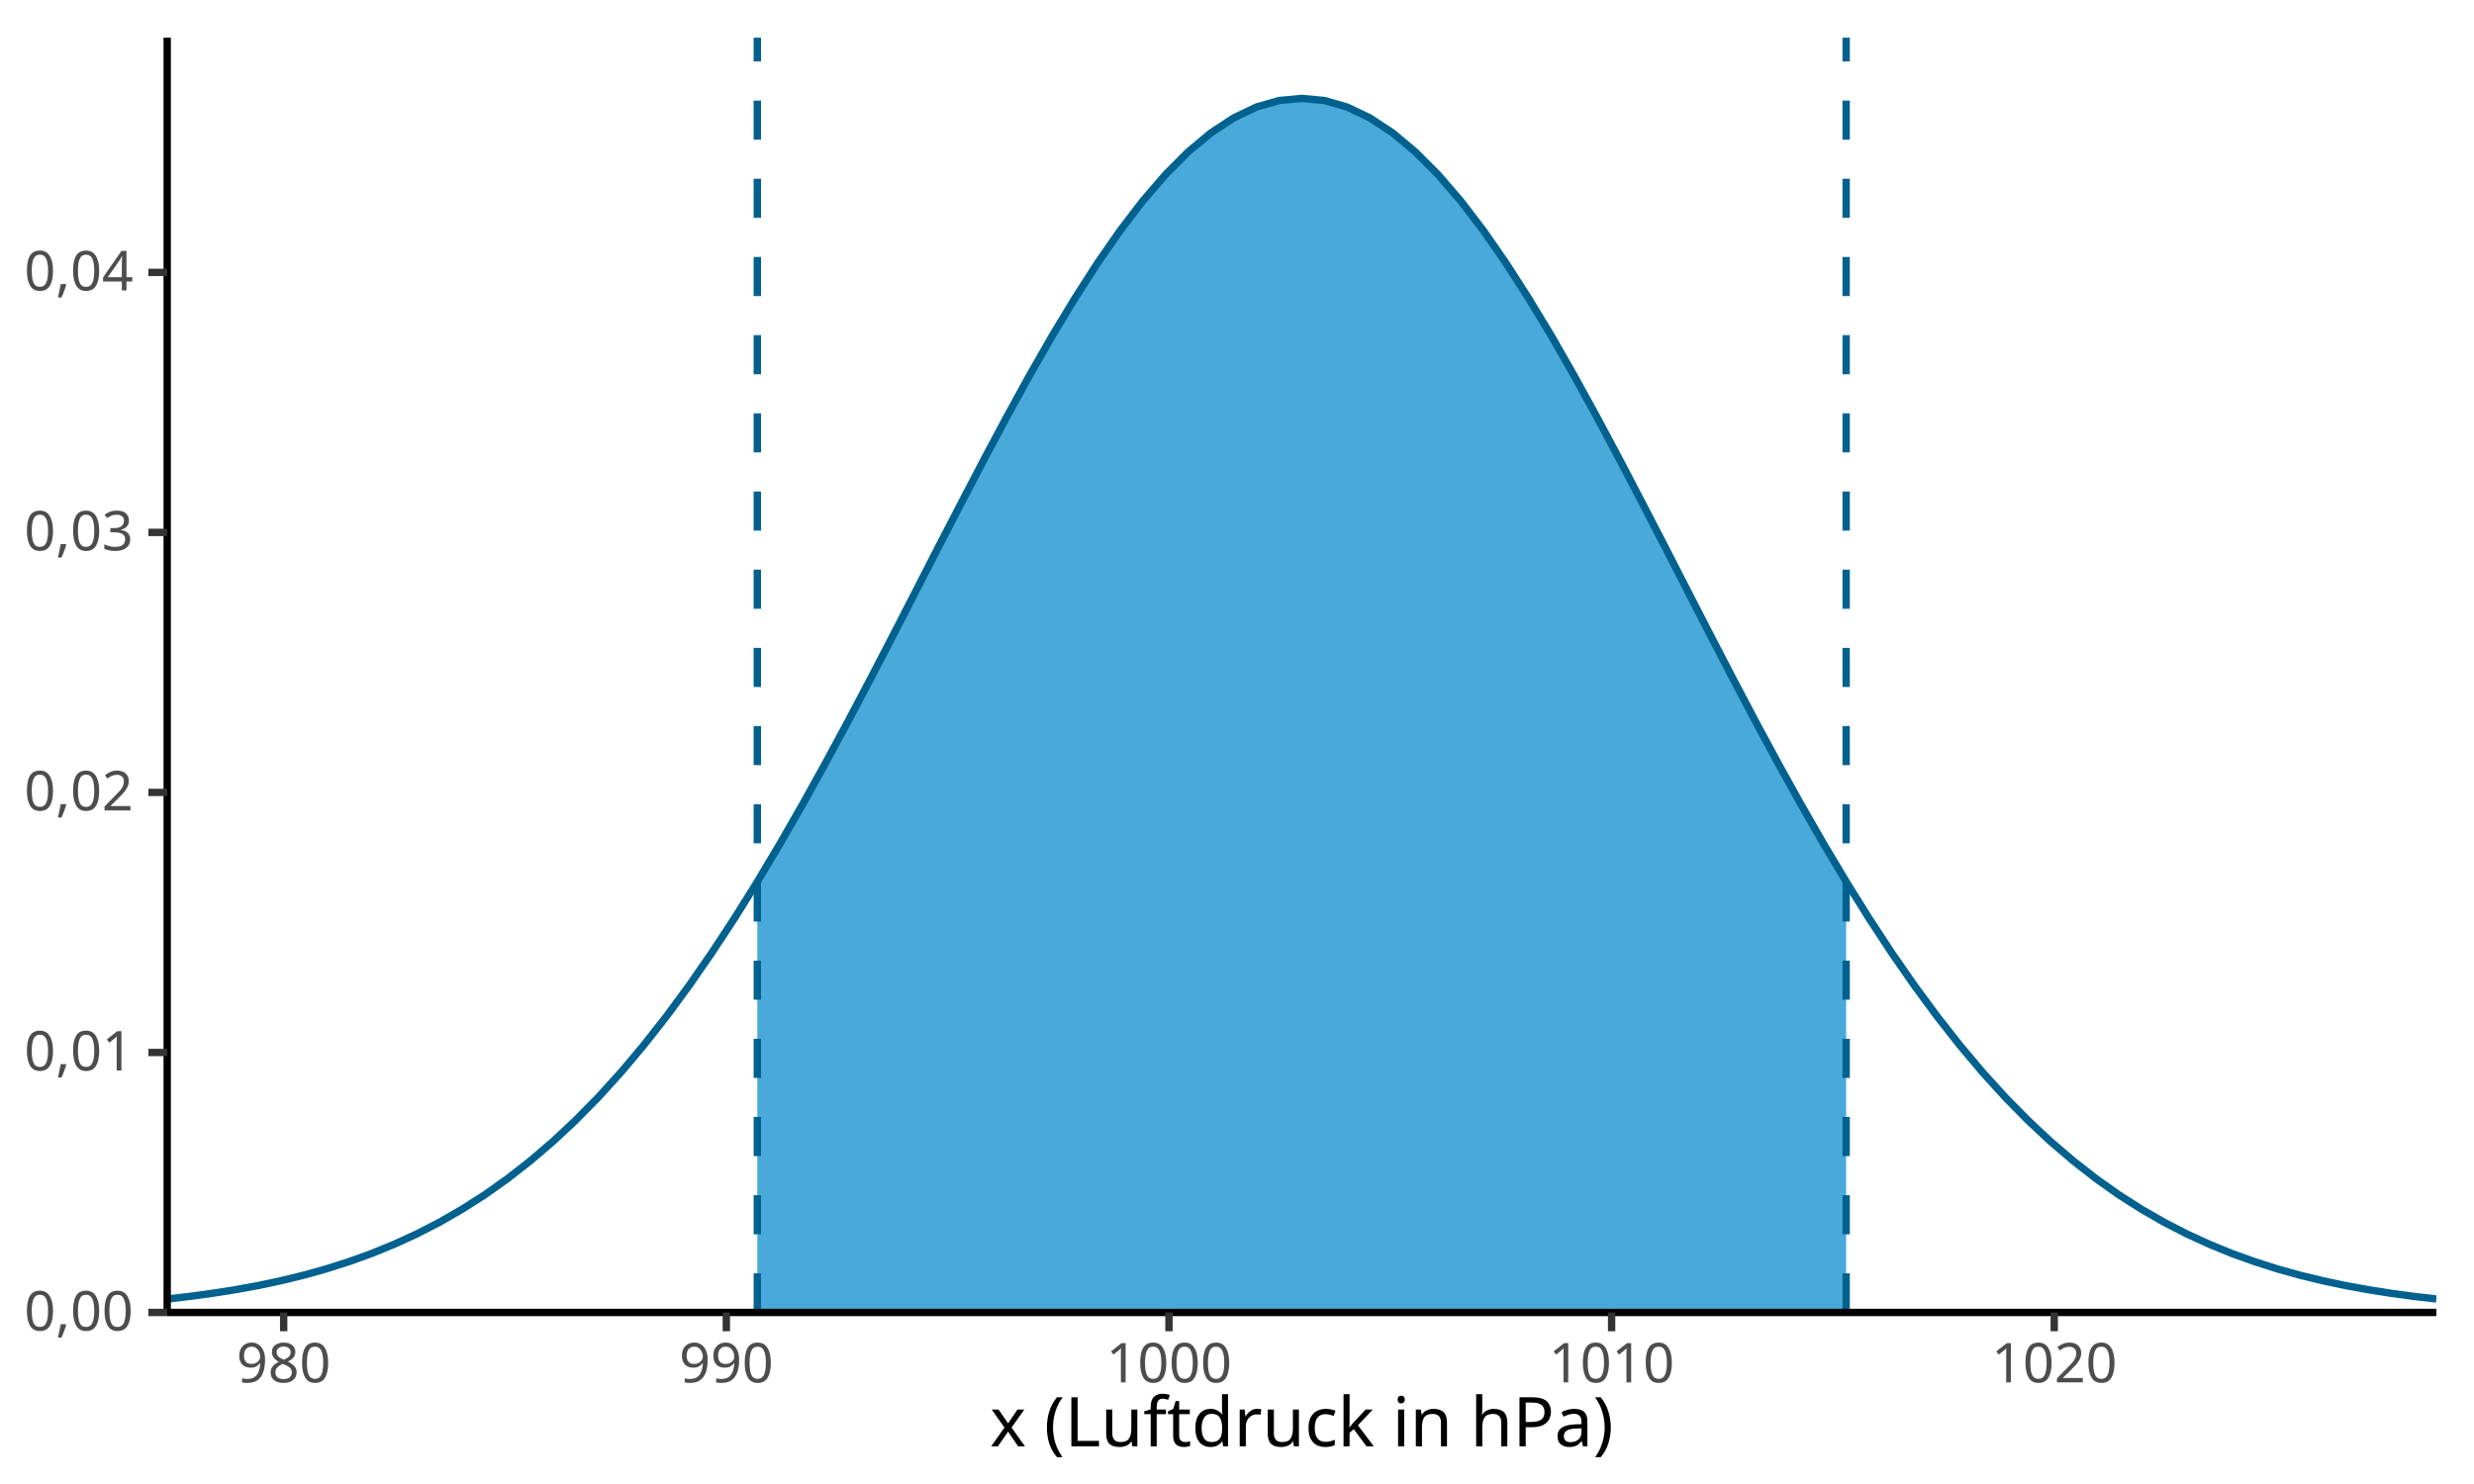
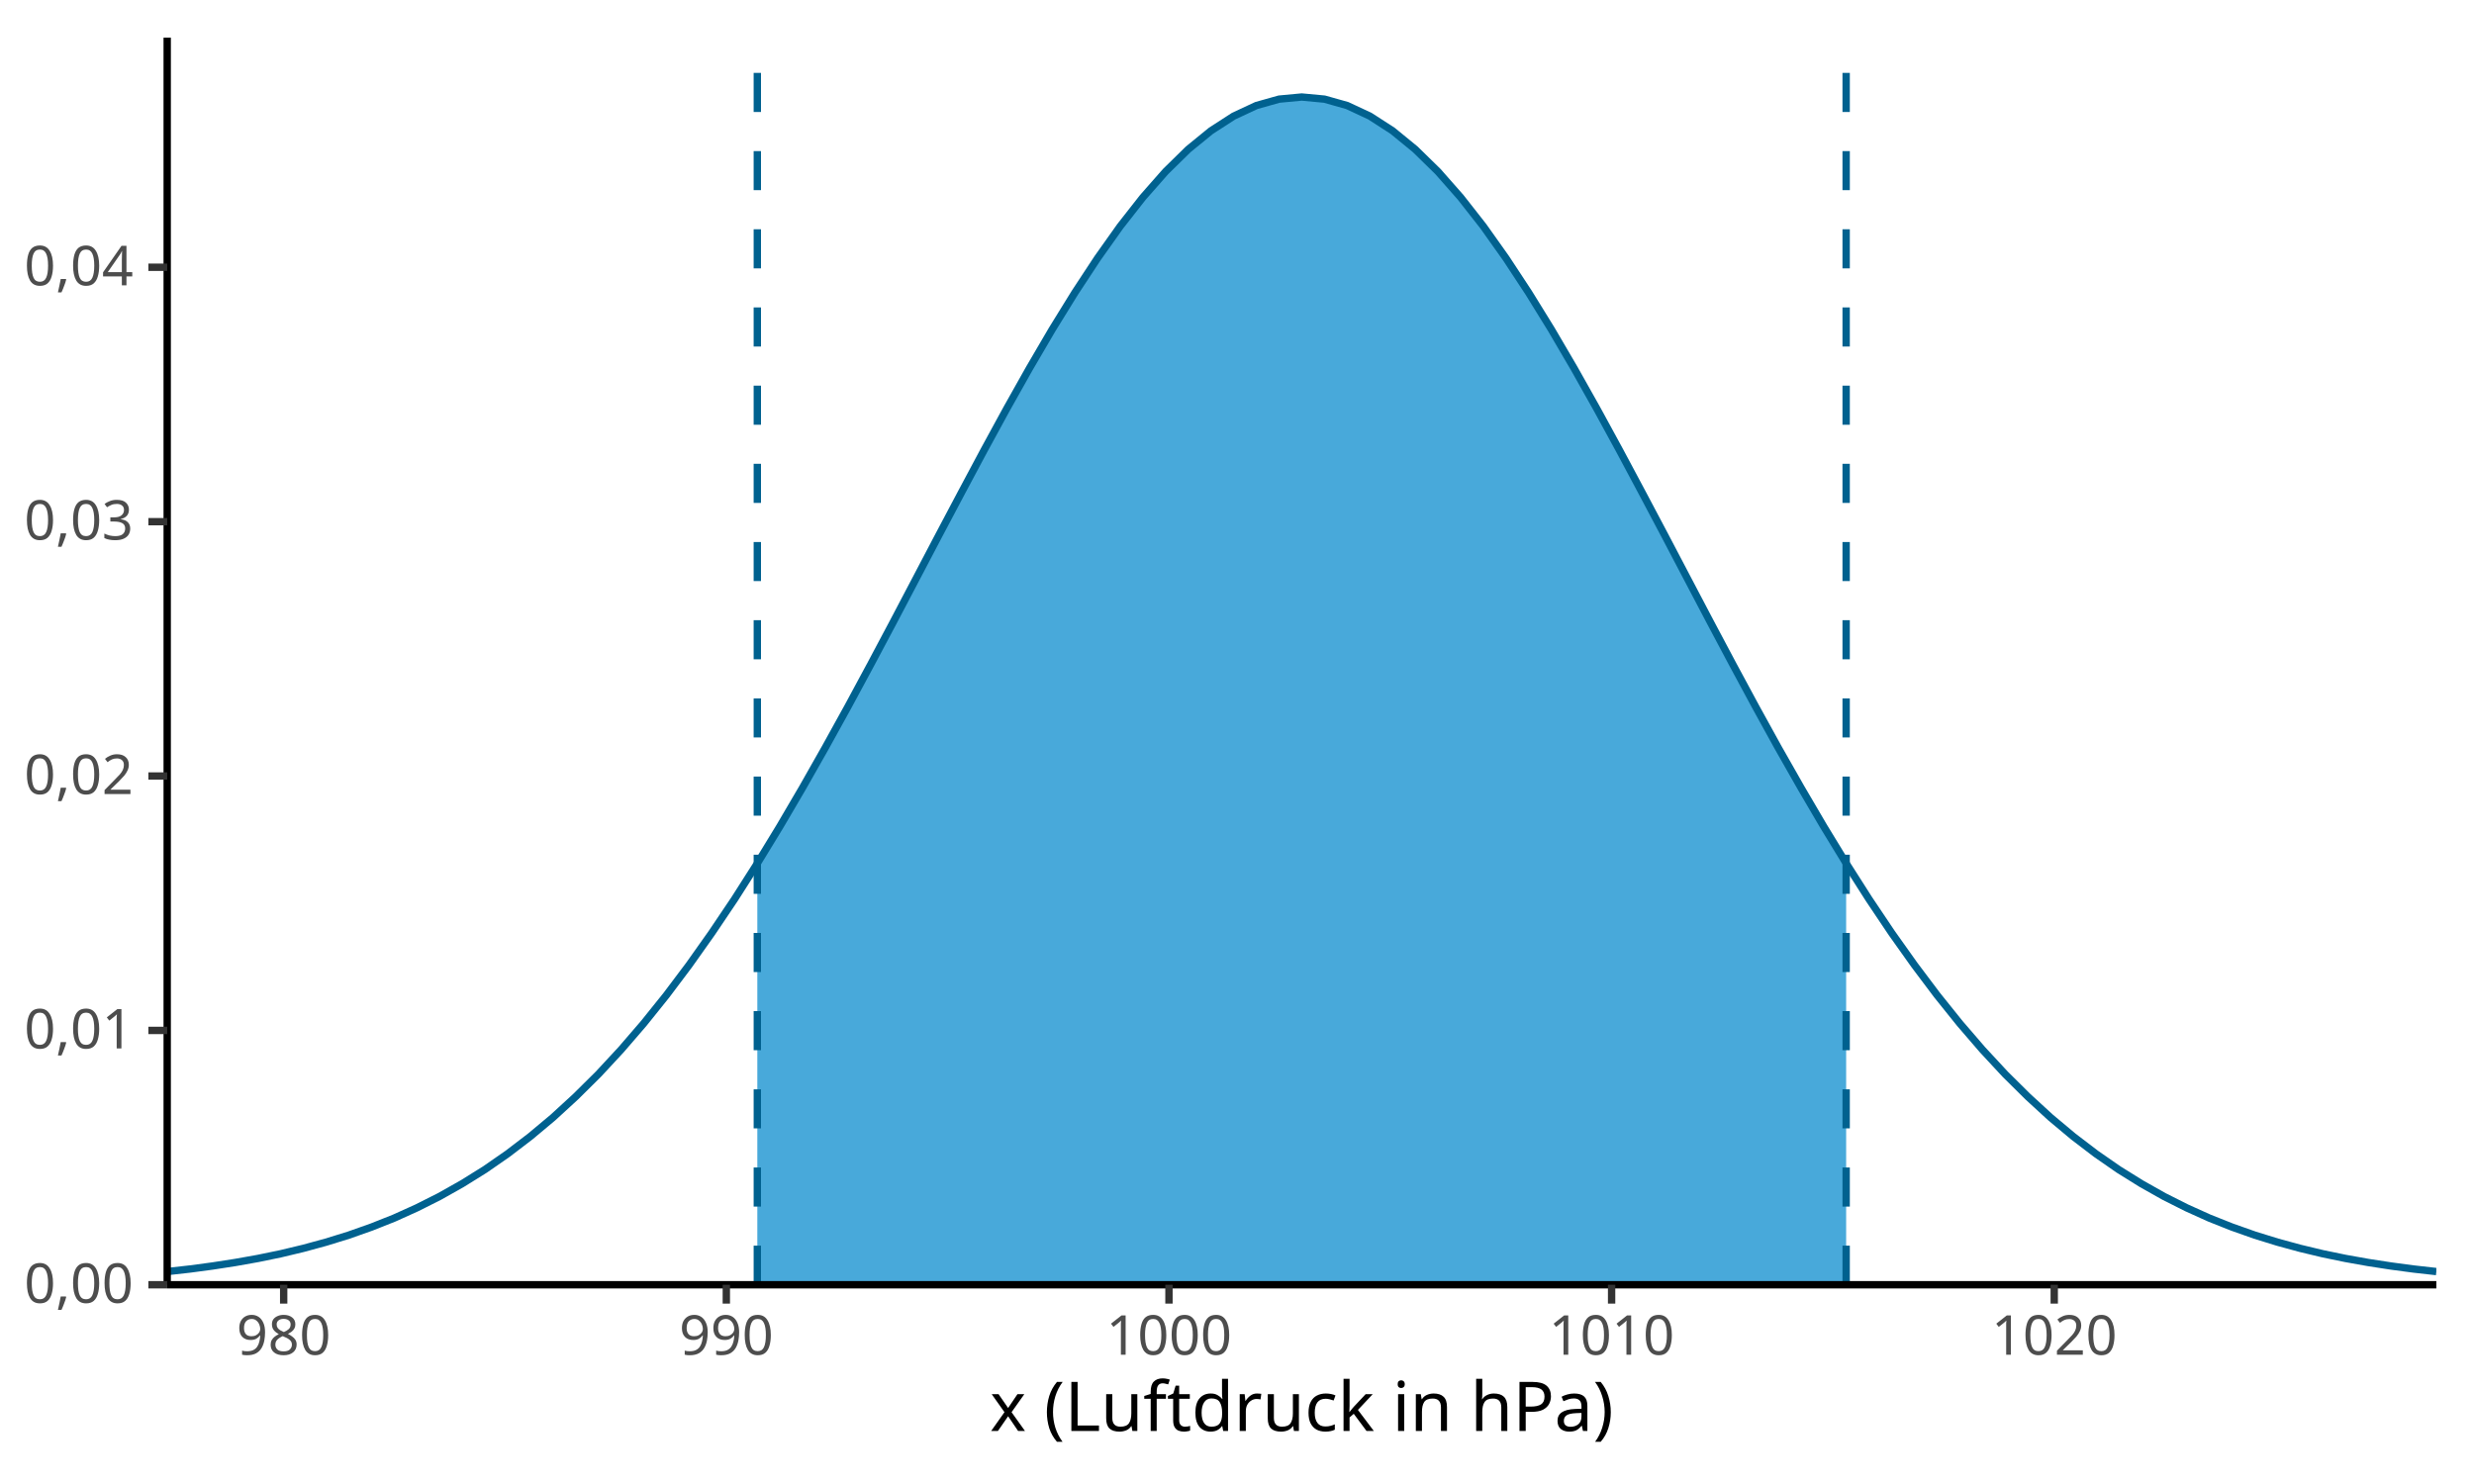
<svg xmlns="http://www.w3.org/2000/svg" class="svglite" width="360.00pt" height="216.00pt" viewBox="0 0 360.00 216.00">
  <defs>
    <style type="text/css">
    .svglite line, .svglite polyline, .svglite polygon, .svglite path, .svglite rect, .svglite circle {
      fill: none;
      stroke: #000000;
      stroke-linecap: round;
      stroke-linejoin: round;
      stroke-miterlimit: 10.00;
    }
  </style>
  </defs>
  <rect width="100%" height="100%" style="stroke: none; fill: #FFFFFF;" />
  <defs>
    <clipPath id="cpMC4wMHwzNjAuMDB8MC4wMHwyMTYuMDA=">
      <rect x="0.00" y="0.00" width="360.00" height="216.00" />
    </clipPath>
  </defs>
  <g clip-path="url(#cpMC4wMHwzNjAuMDB8MC4wMHwyMTYuMDA=)">
    <rect x="0" y="0.00" width="360.00" height="216.00" style="stroke-width: 1.07; stroke: #FFFFFF; fill: #FFFFFF;" />
  </g>
  <defs>
-     <clipPath id="cpMjQuMzN8MzU0LjUyfDUuNDh8MTkxLjAz">
-       <rect x="24.33" y="5.48" width="330.19" height="185.55" />
+     <clipPath id="cpMjQuMzN8MzU0LjUyfDUuNDh8MTg3LjAw">
+       <rect x="24.33" y="5.48" width="330.19" height="181.52" />
    </clipPath>
  </defs>
-   <g clip-path="url(#cpMjQuMzN8MzU0LjUyfDUuNDh8MTkxLjAz)">
-     <rect x="24.33" y="5.48" width="330.19" height="185.55" style="stroke-width: 1.07; stroke: none; fill: #FFFFFF;" />
-     <polygon points="110.20,128.33 111.79,125.70 113.37,123.02 114.96,120.29 116.54,117.51 118.13,114.69 119.71,111.82 121.30,108.91 122.88,105.96 124.46,102.99 126.05,99.98 127.63,96.95 129.22,93.90 130.80,90.83 132.39,87.76 133.97,84.67 135.55,81.59 137.14,78.50 138.72,75.43 140.31,72.37 141.89,69.33 143.48,66.32 145.06,63.34 146.65,60.40 148.23,57.50 149.81,54.64 151.40,51.84 152.98,49.11 154.57,46.43 156.15,43.83 157.74,41.31 159.32,38.87 160.91,36.52 162.49,34.26 164.07,32.10 165.66,30.05 167.24,28.10 168.83,26.27 170.41,24.55 172.00,22.96 173.58,21.49 175.16,20.15 176.75,18.94 178.33,17.87 179.92,16.93 181.50,16.14 183.09,15.48 184.67,14.97 186.26,14.61 187.84,14.39 189.42,14.32 191.01,14.39 192.59,14.61 194.18,14.97 195.76,15.48 197.35,16.14 198.93,16.93 200.52,17.87 202.10,18.94 203.68,20.15 205.27,21.49 206.85,22.96 208.44,24.55 210.02,26.27 211.61,28.10 213.19,30.05 214.78,32.10 216.36,34.26 217.94,36.52 219.53,38.87 221.11,41.31 222.70,43.83 224.28,46.43 225.87,49.11 227.45,51.84 229.03,54.64 230.62,57.50 232.20,60.40 233.79,63.34 235.37,66.32 236.96,69.33 238.54,72.37 240.13,75.43 241.71,78.50 243.29,81.59 244.88,84.67 246.46,87.76 248.05,90.83 249.63,93.90 251.22,96.95 252.80,99.98 254.39,102.99 255.97,105.96 257.55,108.91 259.14,111.82 260.72,114.69 262.31,117.51 263.89,120.29 265.48,123.02 267.06,125.70 268.64,128.33 268.64,191.03 267.06,191.03 265.48,191.03 263.89,191.03 262.31,191.03 260.72,191.03 259.14,191.03 257.55,191.03 255.97,191.03 254.39,191.03 252.80,191.03 251.22,191.03 249.63,191.03 248.05,191.03 246.46,191.03 244.88,191.03 243.29,191.03 241.71,191.03 240.13,191.03 238.54,191.03 236.96,191.03 235.37,191.03 233.79,191.03 232.20,191.03 230.62,191.03 229.03,191.03 227.45,191.03 225.87,191.03 224.28,191.03 222.70,191.03 221.11,191.03 219.53,191.03 217.94,191.03 216.36,191.03 214.78,191.03 213.19,191.03 211.61,191.03 210.02,191.03 208.44,191.03 206.85,191.03 205.27,191.03 203.68,191.03 202.10,191.03 200.52,191.03 198.93,191.03 197.35,191.03 195.76,191.03 194.18,191.03 192.59,191.03 191.01,191.03 189.42,191.03 187.84,191.03 186.26,191.03 184.67,191.03 183.09,191.03 181.50,191.03 179.92,191.03 178.33,191.03 176.75,191.03 175.16,191.03 173.58,191.03 172.00,191.03 170.41,191.03 168.83,191.03 167.24,191.03 165.66,191.03 164.07,191.03 162.49,191.03 160.91,191.03 159.32,191.03 157.74,191.03 156.15,191.03 154.57,191.03 152.98,191.03 151.40,191.03 149.81,191.03 148.23,191.03 146.65,191.03 145.06,191.03 143.48,191.03 141.89,191.03 140.31,191.03 138.72,191.03 137.14,191.03 135.55,191.03 133.97,191.03 132.39,191.03 130.80,191.03 129.22,191.03 127.63,191.03 126.05,191.03 124.46,191.03 122.88,191.03 121.30,191.03 119.71,191.03 118.13,191.03 116.54,191.03 114.96,191.03 113.37,191.03 111.79,191.03 110.20,191.03 " style="stroke-width: 0.00; stroke: none; fill: #48A9DA;" />
-     <polyline points="110.20,128.33 111.79,125.70 113.37,123.02 114.96,120.29 116.54,117.51 118.13,114.69 119.71,111.82 121.30,108.91 122.88,105.96 124.46,102.99 126.05,99.98 127.63,96.95 129.22,93.90 130.80,90.83 132.39,87.76 133.97,84.67 135.55,81.59 137.14,78.50 138.72,75.43 140.31,72.37 141.89,69.33 143.48,66.32 145.06,63.34 146.65,60.40 148.23,57.50 149.81,54.64 151.40,51.84 152.98,49.11 154.57,46.43 156.15,43.83 157.74,41.31 159.32,38.87 160.91,36.52 162.49,34.26 164.07,32.10 165.66,30.05 167.24,28.10 168.83,26.27 170.41,24.55 172.00,22.96 173.58,21.49 175.16,20.15 176.75,18.94 178.33,17.87 179.92,16.93 181.50,16.14 183.09,15.48 184.67,14.97 186.26,14.61 187.84,14.39 189.42,14.32 191.01,14.39 192.59,14.61 194.18,14.97 195.76,15.48 197.35,16.14 198.93,16.93 200.52,17.87 202.10,18.94 203.68,20.15 205.27,21.49 206.85,22.96 208.44,24.55 210.02,26.27 211.61,28.10 213.19,30.05 214.78,32.10 216.36,34.26 217.94,36.52 219.53,38.87 221.11,41.31 222.70,43.83 224.28,46.43 225.87,49.11 227.45,51.84 229.03,54.64 230.62,57.50 232.20,60.40 233.79,63.34 235.37,66.32 236.96,69.33 238.54,72.37 240.13,75.43 241.71,78.50 243.29,81.59 244.88,84.67 246.46,87.76 248.05,90.83 249.63,93.90 251.22,96.95 252.80,99.98 254.39,102.99 255.97,105.96 257.55,108.91 259.14,111.82 260.72,114.69 262.31,117.51 263.89,120.29 265.48,123.02 267.06,125.70 268.64,128.33 " style="stroke-width: 1.07; stroke: none;" />
-     <polyline points="268.64,191.03 267.06,191.03 265.48,191.03 263.89,191.03 262.31,191.03 260.72,191.03 259.14,191.03 257.55,191.03 255.97,191.03 254.39,191.03 252.80,191.03 251.22,191.03 249.63,191.03 248.05,191.03 246.46,191.03 244.88,191.03 243.29,191.03 241.71,191.03 240.13,191.03 238.54,191.03 236.96,191.03 235.37,191.03 233.79,191.03 232.20,191.03 230.62,191.03 229.03,191.03 227.45,191.03 225.87,191.03 224.28,191.03 222.70,191.03 221.11,191.03 219.53,191.03 217.94,191.03 216.36,191.03 214.78,191.03 213.19,191.03 211.61,191.03 210.02,191.03 208.44,191.03 206.85,191.03 205.27,191.03 203.68,191.03 202.10,191.03 200.52,191.03 198.93,191.03 197.35,191.03 195.76,191.03 194.18,191.03 192.59,191.03 191.01,191.03 189.42,191.03 187.84,191.03 186.26,191.03 184.67,191.03 183.09,191.03 181.50,191.03 179.92,191.03 178.33,191.03 176.75,191.03 175.16,191.03 173.58,191.03 172.00,191.03 170.41,191.03 168.83,191.03 167.24,191.03 165.66,191.03 164.07,191.03 162.49,191.03 160.91,191.03 159.32,191.03 157.74,191.03 156.15,191.03 154.57,191.03 152.98,191.03 151.40,191.03 149.81,191.03 148.23,191.03 146.65,191.03 145.06,191.03 143.48,191.03 141.89,191.03 140.31,191.03 138.72,191.03 137.14,191.03 135.55,191.03 133.97,191.03 132.39,191.03 130.80,191.03 129.22,191.03 127.63,191.03 126.05,191.03 124.46,191.03 122.88,191.03 121.30,191.03 119.71,191.03 118.13,191.03 116.54,191.03 114.96,191.03 113.37,191.03 111.79,191.03 110.20,191.03 " style="stroke-width: 1.07; stroke: none;" />
-     <polyline points="24.33,189.07 27.63,188.69 30.93,188.24 34.23,187.72 37.54,187.12 40.84,186.42 44.14,185.62 47.44,184.70 50.74,183.65 54.05,182.46 57.35,181.11 60.65,179.60 63.95,177.90 67.25,176.00 70.56,173.89 73.86,171.55 77.16,168.97 80.46,166.15 83.76,163.06 87.07,159.70 90.37,156.06 93.67,152.14 96.97,147.94 100.27,143.46 103.57,138.69 106.88,133.66 110.18,128.37 113.48,122.84 116.78,117.09 120.08,111.14 123.39,105.02 126.69,98.76 129.99,92.41 133.29,85.99 136.59,79.56 139.90,73.17 143.20,66.85 146.50,60.67 149.80,54.67 153.10,48.90 156.41,43.43 159.71,38.29 163.01,33.54 166.31,29.23 169.61,25.40 172.91,22.09 176.22,19.33 179.52,17.16 182.82,15.58 186.12,14.63 189.42,14.32 192.73,14.63 196.03,15.58 199.33,17.16 202.63,19.33 205.93,22.09 209.24,25.40 212.54,29.23 215.84,33.54 219.14,38.29 222.44,43.43 225.75,48.90 229.05,54.67 232.35,60.67 235.65,66.85 238.95,73.17 242.26,79.56 245.56,85.99 248.86,92.41 252.16,98.76 255.46,105.02 258.76,111.14 262.07,117.09 265.37,122.84 268.67,128.37 271.97,133.66 275.27,138.69 278.58,143.46 281.88,147.94 285.18,152.14 288.48,156.06 291.78,159.70 295.09,163.06 298.39,166.15 301.69,168.97 304.99,171.55 308.29,173.89 311.60,176.00 314.90,177.90 318.20,179.60 321.50,181.11 324.80,182.46 328.11,183.65 331.41,184.70 334.71,185.62 338.01,186.42 341.31,187.12 344.61,187.72 347.92,188.24 351.22,188.69 354.52,189.07 " style="stroke-width: 1.07; stroke: #00618F; stroke-linecap: butt;" />
-     <line x1="268.64" y1="191.03" x2="268.64" y2="5.48" style="stroke-width: 1.07; stroke: #00618F; stroke-dasharray: 5.69,5.69; stroke-linecap: butt;" />
-     <line x1="110.20" y1="191.03" x2="110.20" y2="5.48" style="stroke-width: 1.07; stroke: #00618F; stroke-dasharray: 5.69,5.69; stroke-linecap: butt;" />
+   <g clip-path="url(#cpMjQuMzN8MzU0LjUyfDUuNDh8MTg3LjAw)">
+     <rect x="24.33" y="5.48" width="330.19" height="181.52" style="stroke-width: 1.07; stroke: none; fill: #FFFFFF;" />
+     <polygon points="110.20,125.66 111.79,123.09 113.37,120.47 114.96,117.80 116.54,115.08 118.13,112.31 119.71,109.51 121.30,106.66 122.88,103.78 124.46,100.87 126.05,97.93 127.63,94.96 129.22,91.98 130.80,88.98 132.39,85.97 133.97,82.95 135.55,79.93 137.14,76.92 138.72,73.91 140.31,70.92 141.89,67.95 143.48,65.00 145.06,62.08 146.65,59.20 148.23,56.37 149.81,53.57 151.40,50.84 152.98,48.16 154.57,45.55 156.15,43.00 157.74,40.53 159.32,38.15 160.91,35.85 162.49,33.64 164.07,31.53 165.66,29.52 167.24,27.61 168.83,25.82 170.41,24.14 172.00,22.58 173.58,21.14 175.16,19.83 176.75,18.65 178.33,17.60 179.92,16.68 181.50,15.91 183.09,15.27 184.67,14.77 186.26,14.41 187.84,14.20 189.42,14.12 191.01,14.20 192.59,14.41 194.18,14.77 195.76,15.27 197.35,15.91 198.93,16.68 200.52,17.60 202.10,18.65 203.68,19.83 205.27,21.14 206.85,22.58 208.44,24.14 210.02,25.82 211.61,27.61 213.19,29.52 214.78,31.53 216.36,33.64 217.94,35.85 219.53,38.15 221.11,40.53 222.70,43.00 224.28,45.55 225.87,48.16 227.45,50.84 229.03,53.57 230.62,56.37 232.20,59.20 233.79,62.08 235.37,65.00 236.96,67.95 238.54,70.92 240.13,73.91 241.71,76.92 243.29,79.93 244.88,82.95 246.46,85.97 248.05,88.98 249.63,91.98 251.22,94.96 252.80,97.93 254.39,100.87 255.97,103.78 257.55,106.66 259.14,109.51 260.72,112.31 262.31,115.08 263.89,117.80 265.48,120.47 267.06,123.09 268.64,125.66 268.64,187.00 267.06,187.00 265.48,187.00 263.89,187.00 262.31,187.00 260.72,187.00 259.14,187.00 257.55,187.00 255.97,187.00 254.39,187.00 252.80,187.00 251.22,187.00 249.63,187.00 248.05,187.00 246.46,187.00 244.88,187.00 243.29,187.00 241.71,187.00 240.13,187.00 238.54,187.00 236.96,187.00 235.37,187.00 233.79,187.00 232.20,187.00 230.62,187.00 229.03,187.00 227.45,187.00 225.87,187.00 224.28,187.00 222.70,187.00 221.11,187.00 219.53,187.00 217.94,187.00 216.36,187.00 214.78,187.00 213.19,187.00 211.61,187.00 210.02,187.00 208.44,187.00 206.85,187.00 205.27,187.00 203.68,187.00 202.10,187.00 200.52,187.00 198.93,187.00 197.35,187.00 195.76,187.00 194.18,187.00 192.59,187.00 191.01,187.00 189.42,187.00 187.84,187.00 186.26,187.00 184.67,187.00 183.09,187.00 181.50,187.00 179.92,187.00 178.33,187.00 176.75,187.00 175.16,187.00 173.58,187.00 172.00,187.00 170.41,187.00 168.83,187.00 167.24,187.00 165.66,187.00 164.07,187.00 162.49,187.00 160.91,187.00 159.32,187.00 157.74,187.00 156.15,187.00 154.57,187.00 152.98,187.00 151.40,187.00 149.81,187.00 148.23,187.00 146.65,187.00 145.06,187.00 143.48,187.00 141.89,187.00 140.31,187.00 138.72,187.00 137.14,187.00 135.55,187.00 133.97,187.00 132.39,187.00 130.80,187.00 129.22,187.00 127.63,187.00 126.05,187.00 124.46,187.00 122.88,187.00 121.30,187.00 119.71,187.00 118.13,187.00 116.54,187.00 114.96,187.00 113.37,187.00 111.79,187.00 110.20,187.00 " style="stroke-width: 0.00; stroke: none; fill: #48A9DA;" />
+     <polyline points="110.20,125.66 111.79,123.09 113.37,120.47 114.96,117.80 116.54,115.08 118.13,112.31 119.71,109.51 121.30,106.66 122.88,103.78 124.46,100.87 126.05,97.93 127.63,94.96 129.22,91.98 130.80,88.98 132.39,85.97 133.97,82.95 135.55,79.93 137.14,76.92 138.72,73.91 140.31,70.92 141.89,67.95 143.48,65.00 145.06,62.08 146.65,59.20 148.23,56.37 149.81,53.57 151.40,50.84 152.98,48.16 154.57,45.55 156.15,43.00 157.74,40.53 159.32,38.15 160.91,35.85 162.49,33.64 164.07,31.53 165.66,29.52 167.24,27.61 168.83,25.82 170.41,24.14 172.00,22.58 173.58,21.14 175.16,19.83 176.75,18.65 178.33,17.60 179.92,16.68 181.50,15.91 183.09,15.27 184.67,14.77 186.26,14.41 187.84,14.20 189.42,14.12 191.01,14.20 192.59,14.41 194.18,14.77 195.76,15.27 197.35,15.91 198.93,16.68 200.52,17.60 202.10,18.65 203.68,19.83 205.27,21.14 206.85,22.58 208.44,24.14 210.02,25.82 211.61,27.61 213.19,29.52 214.78,31.53 216.36,33.64 217.94,35.85 219.53,38.15 221.11,40.53 222.70,43.00 224.28,45.55 225.87,48.16 227.45,50.84 229.03,53.57 230.62,56.37 232.20,59.20 233.79,62.08 235.37,65.00 236.96,67.95 238.54,70.92 240.13,73.91 241.71,76.92 243.29,79.93 244.88,82.95 246.46,85.97 248.05,88.98 249.63,91.98 251.22,94.96 252.80,97.93 254.39,100.87 255.97,103.78 257.55,106.66 259.14,109.51 260.72,112.31 262.31,115.08 263.89,117.80 265.48,120.47 267.06,123.09 268.64,125.66 " style="stroke-width: 1.07; stroke: none;" />
+     <polyline points="268.64,187.00 267.06,187.00 265.48,187.00 263.89,187.00 262.31,187.00 260.72,187.00 259.14,187.00 257.55,187.00 255.97,187.00 254.39,187.00 252.80,187.00 251.22,187.00 249.63,187.00 248.05,187.00 246.46,187.00 244.88,187.00 243.29,187.00 241.71,187.00 240.13,187.00 238.54,187.00 236.96,187.00 235.37,187.00 233.79,187.00 232.20,187.00 230.62,187.00 229.03,187.00 227.45,187.00 225.87,187.00 224.28,187.00 222.70,187.00 221.11,187.00 219.53,187.00 217.94,187.00 216.36,187.00 214.78,187.00 213.19,187.00 211.61,187.00 210.02,187.00 208.44,187.00 206.85,187.00 205.27,187.00 203.68,187.00 202.10,187.00 200.52,187.00 198.93,187.00 197.35,187.00 195.76,187.00 194.18,187.00 192.59,187.00 191.01,187.00 189.42,187.00 187.84,187.00 186.26,187.00 184.67,187.00 183.09,187.00 181.50,187.00 179.92,187.00 178.33,187.00 176.75,187.00 175.16,187.00 173.58,187.00 172.00,187.00 170.41,187.00 168.83,187.00 167.24,187.00 165.66,187.00 164.07,187.00 162.49,187.00 160.91,187.00 159.32,187.00 157.74,187.00 156.15,187.00 154.57,187.00 152.98,187.00 151.40,187.00 149.81,187.00 148.23,187.00 146.65,187.00 145.06,187.00 143.48,187.00 141.89,187.00 140.31,187.00 138.72,187.00 137.14,187.00 135.55,187.00 133.97,187.00 132.39,187.00 130.80,187.00 129.22,187.00 127.63,187.00 126.05,187.00 124.46,187.00 122.88,187.00 121.30,187.00 119.71,187.00 118.13,187.00 116.54,187.00 114.96,187.00 113.37,187.00 111.79,187.00 110.20,187.00 " style="stroke-width: 1.07; stroke: none;" />
+     <polyline points="24.33,185.08 27.63,184.71 30.93,184.27 34.23,183.76 37.54,183.17 40.84,182.49 44.14,181.70 47.44,180.80 50.74,179.78 54.05,178.61 57.35,177.30 60.65,175.81 63.95,174.15 67.25,172.29 70.56,170.23 73.86,167.94 77.16,165.42 80.46,162.66 83.76,159.63 87.07,156.35 90.37,152.79 93.67,148.96 96.97,144.85 100.27,140.46 103.57,135.80 106.88,130.88 110.18,125.70 113.48,120.29 116.78,114.66 120.08,108.84 123.39,102.85 126.69,96.73 129.99,90.52 133.29,84.24 136.59,77.95 139.90,71.70 143.20,65.52 146.50,59.47 149.80,53.60 153.10,47.96 156.41,42.60 159.71,37.58 163.01,32.93 166.31,28.72 169.61,24.97 172.91,21.73 176.22,19.03 179.52,16.90 182.82,15.36 186.12,14.43 189.42,14.12 192.73,14.43 196.03,15.36 199.33,16.90 202.63,19.03 205.93,21.73 209.24,24.97 212.54,28.72 215.84,32.93 219.14,37.58 222.44,42.60 225.75,47.96 229.05,53.60 232.35,59.47 235.65,65.52 238.95,71.70 242.26,77.95 245.56,84.24 248.86,90.52 252.16,96.73 255.46,102.85 258.76,108.84 262.07,114.66 265.37,120.29 268.67,125.70 271.97,130.88 275.27,135.80 278.58,140.46 281.88,144.85 285.18,148.96 288.48,152.79 291.78,156.35 295.09,159.63 298.39,162.66 301.69,165.42 304.99,167.94 308.29,170.23 311.60,172.29 314.90,174.15 318.20,175.81 321.50,177.30 324.80,178.61 328.11,179.78 331.41,180.80 334.71,181.70 338.01,182.49 341.31,183.17 344.61,183.76 347.92,184.27 351.22,184.71 354.52,185.08 " style="stroke-width: 1.07; stroke: #00618F; stroke-linecap: butt;" />
+     <line x1="268.64" y1="187.00" x2="268.64" y2="5.48" style="stroke-width: 1.07; stroke: #00618F; stroke-dasharray: 5.69,5.69; stroke-linecap: butt;" />
+     <line x1="110.20" y1="187.00" x2="110.20" y2="5.48" style="stroke-width: 1.07; stroke: #00618F; stroke-dasharray: 5.69,5.69; stroke-linecap: butt;" />
  </g>
  <g clip-path="url(#cpMC4wMHwzNjAuMDB8MC4wMHwyMTYuMDA=)">
-     <polyline points="24.33,191.03 24.33,5.48 " style="stroke-width: 1.07; stroke-linecap: butt;" />
-     <text x="19.40" y="193.66" text-anchor="end" style="font-size: 8.00px; fill: #4D4D4D; font-family: Source Sans Pro;" textLength="13.92px" lengthAdjust="spacingAndGlyphs">0,00</text>
-     <text x="19.40" y="155.81" text-anchor="end" style="font-size: 8.00px; fill: #4D4D4D; font-family: Source Sans Pro;" textLength="13.92px" lengthAdjust="spacingAndGlyphs">0,01</text>
-     <text x="19.40" y="117.96" text-anchor="end" style="font-size: 8.00px; fill: #4D4D4D; font-family: Source Sans Pro;" textLength="13.92px" lengthAdjust="spacingAndGlyphs">0,02</text>
-     <text x="19.40" y="80.12" text-anchor="end" style="font-size: 8.00px; fill: #4D4D4D; font-family: Source Sans Pro;" textLength="13.92px" lengthAdjust="spacingAndGlyphs">0,03</text>
-     <text x="19.40" y="42.27" text-anchor="end" style="font-size: 8.00px; fill: #4D4D4D; font-family: Source Sans Pro;" textLength="13.92px" lengthAdjust="spacingAndGlyphs">0,04</text>
-     <polyline points="21.59,191.03 24.33,191.03 " style="stroke-width: 1.07; stroke: #333333; stroke-linecap: butt;" />
-     <polyline points="21.59,153.19 24.33,153.19 " style="stroke-width: 1.07; stroke: #333333; stroke-linecap: butt;" />
-     <polyline points="21.59,115.34 24.33,115.34 " style="stroke-width: 1.07; stroke: #333333; stroke-linecap: butt;" />
-     <polyline points="21.59,77.49 24.33,77.49 " style="stroke-width: 1.07; stroke: #333333; stroke-linecap: butt;" />
-     <polyline points="21.59,39.65 24.33,39.65 " style="stroke-width: 1.07; stroke: #333333; stroke-linecap: butt;" />
-     <polyline points="24.33,191.03 354.52,191.03 " style="stroke-width: 1.07; stroke-linecap: butt;" />
-     <polyline points="41.28,193.77 41.28,191.03 " style="stroke-width: 1.07; stroke: #333333; stroke-linecap: butt;" />
-     <polyline points="105.69,193.77 105.69,191.03 " style="stroke-width: 1.07; stroke: #333333; stroke-linecap: butt;" />
-     <polyline points="170.10,193.77 170.10,191.03 " style="stroke-width: 1.07; stroke: #333333; stroke-linecap: butt;" />
-     <polyline points="234.51,193.77 234.51,191.03 " style="stroke-width: 1.07; stroke: #333333; stroke-linecap: butt;" />
-     <polyline points="298.92,193.77 298.92,191.03 " style="stroke-width: 1.07; stroke: #333333; stroke-linecap: butt;" />
-     <text x="41.28" y="201.21" text-anchor="middle" style="font-size: 8.00px; fill: #4D4D4D; font-family: Source Sans Pro;" textLength="11.92px" lengthAdjust="spacingAndGlyphs">980</text>
-     <text x="105.69" y="201.21" text-anchor="middle" style="font-size: 8.00px; fill: #4D4D4D; font-family: Source Sans Pro;" textLength="11.92px" lengthAdjust="spacingAndGlyphs">990</text>
-     <text x="170.10" y="201.21" text-anchor="middle" style="font-size: 8.00px; fill: #4D4D4D; font-family: Source Sans Pro;" textLength="15.90px" lengthAdjust="spacingAndGlyphs">1000</text>
-     <text x="234.51" y="201.21" text-anchor="middle" style="font-size: 8.00px; fill: #4D4D4D; font-family: Source Sans Pro;" textLength="15.90px" lengthAdjust="spacingAndGlyphs">1010</text>
-     <text x="298.92" y="201.21" text-anchor="middle" style="font-size: 8.00px; fill: #4D4D4D; font-family: Source Sans Pro;" textLength="15.90px" lengthAdjust="spacingAndGlyphs">1020</text>
-     <text x="189.42" y="210.52" text-anchor="middle" style="font-size: 10.00px; font-family: Source Sans Pro;" textLength="81.19px" lengthAdjust="spacingAndGlyphs">x (Luftdruck in hPa)</text>
+     <polyline points="24.33,187.00 24.33,5.48 " style="stroke-width: 1.07; stroke-linecap: butt;" />
+     <text x="19.40" y="189.63" text-anchor="end" style="font-size: 8.00px; fill: #4D4D4D; font-family: Source Sans Pro;" textLength="13.92px" lengthAdjust="spacingAndGlyphs">0,00</text>
+     <text x="19.40" y="152.60" text-anchor="end" style="font-size: 8.00px; fill: #4D4D4D; font-family: Source Sans Pro;" textLength="13.92px" lengthAdjust="spacingAndGlyphs">0,01</text>
+     <text x="19.40" y="115.58" text-anchor="end" style="font-size: 8.00px; fill: #4D4D4D; font-family: Source Sans Pro;" textLength="13.92px" lengthAdjust="spacingAndGlyphs">0,02</text>
+     <text x="19.40" y="78.55" text-anchor="end" style="font-size: 8.00px; fill: #4D4D4D; font-family: Source Sans Pro;" textLength="13.92px" lengthAdjust="spacingAndGlyphs">0,03</text>
+     <text x="19.40" y="41.53" text-anchor="end" style="font-size: 8.00px; fill: #4D4D4D; font-family: Source Sans Pro;" textLength="13.92px" lengthAdjust="spacingAndGlyphs">0,04</text>
+     <polyline points="21.59,187.00 24.33,187.00 " style="stroke-width: 1.07; stroke: #333333; stroke-linecap: butt;" />
+     <polyline points="21.59,149.98 24.33,149.98 " style="stroke-width: 1.07; stroke: #333333; stroke-linecap: butt;" />
+     <polyline points="21.59,112.95 24.33,112.95 " style="stroke-width: 1.07; stroke: #333333; stroke-linecap: butt;" />
+     <polyline points="21.59,75.93 24.33,75.93 " style="stroke-width: 1.07; stroke: #333333; stroke-linecap: butt;" />
+     <polyline points="21.59,38.90 24.33,38.90 " style="stroke-width: 1.07; stroke: #333333; stroke-linecap: butt;" />
+     <polyline points="24.33,187.00 354.52,187.00 " style="stroke-width: 1.07; stroke-linecap: butt;" />
+     <polyline points="41.28,189.74 41.28,187.00 " style="stroke-width: 1.07; stroke: #333333; stroke-linecap: butt;" />
+     <polyline points="105.69,189.74 105.69,187.00 " style="stroke-width: 1.07; stroke: #333333; stroke-linecap: butt;" />
+     <polyline points="170.10,189.74 170.10,187.00 " style="stroke-width: 1.07; stroke: #333333; stroke-linecap: butt;" />
+     <polyline points="234.51,189.74 234.51,187.00 " style="stroke-width: 1.07; stroke: #333333; stroke-linecap: butt;" />
+     <polyline points="298.92,189.74 298.92,187.00 " style="stroke-width: 1.07; stroke: #333333; stroke-linecap: butt;" />
+     <text x="41.28" y="197.18" text-anchor="middle" style="font-size: 8.00px; fill: #4D4D4D; font-family: Source Sans Pro;" textLength="11.92px" lengthAdjust="spacingAndGlyphs">980</text>
+     <text x="105.69" y="197.18" text-anchor="middle" style="font-size: 8.00px; fill: #4D4D4D; font-family: Source Sans Pro;" textLength="11.92px" lengthAdjust="spacingAndGlyphs">990</text>
+     <text x="170.10" y="197.18" text-anchor="middle" style="font-size: 8.00px; fill: #4D4D4D; font-family: Source Sans Pro;" textLength="15.90px" lengthAdjust="spacingAndGlyphs">1000</text>
+     <text x="234.51" y="197.18" text-anchor="middle" style="font-size: 8.00px; fill: #4D4D4D; font-family: Source Sans Pro;" textLength="15.90px" lengthAdjust="spacingAndGlyphs">1010</text>
+     <text x="298.92" y="197.18" text-anchor="middle" style="font-size: 8.00px; fill: #4D4D4D; font-family: Source Sans Pro;" textLength="15.90px" lengthAdjust="spacingAndGlyphs">1020</text>
+     <text x="189.42" y="208.28" text-anchor="middle" style="font-size: 10.00px; font-family: Source Sans Pro;" textLength="81.19px" lengthAdjust="spacingAndGlyphs">x (Luftdruck in hPa)</text>
  </g>
</svg>
